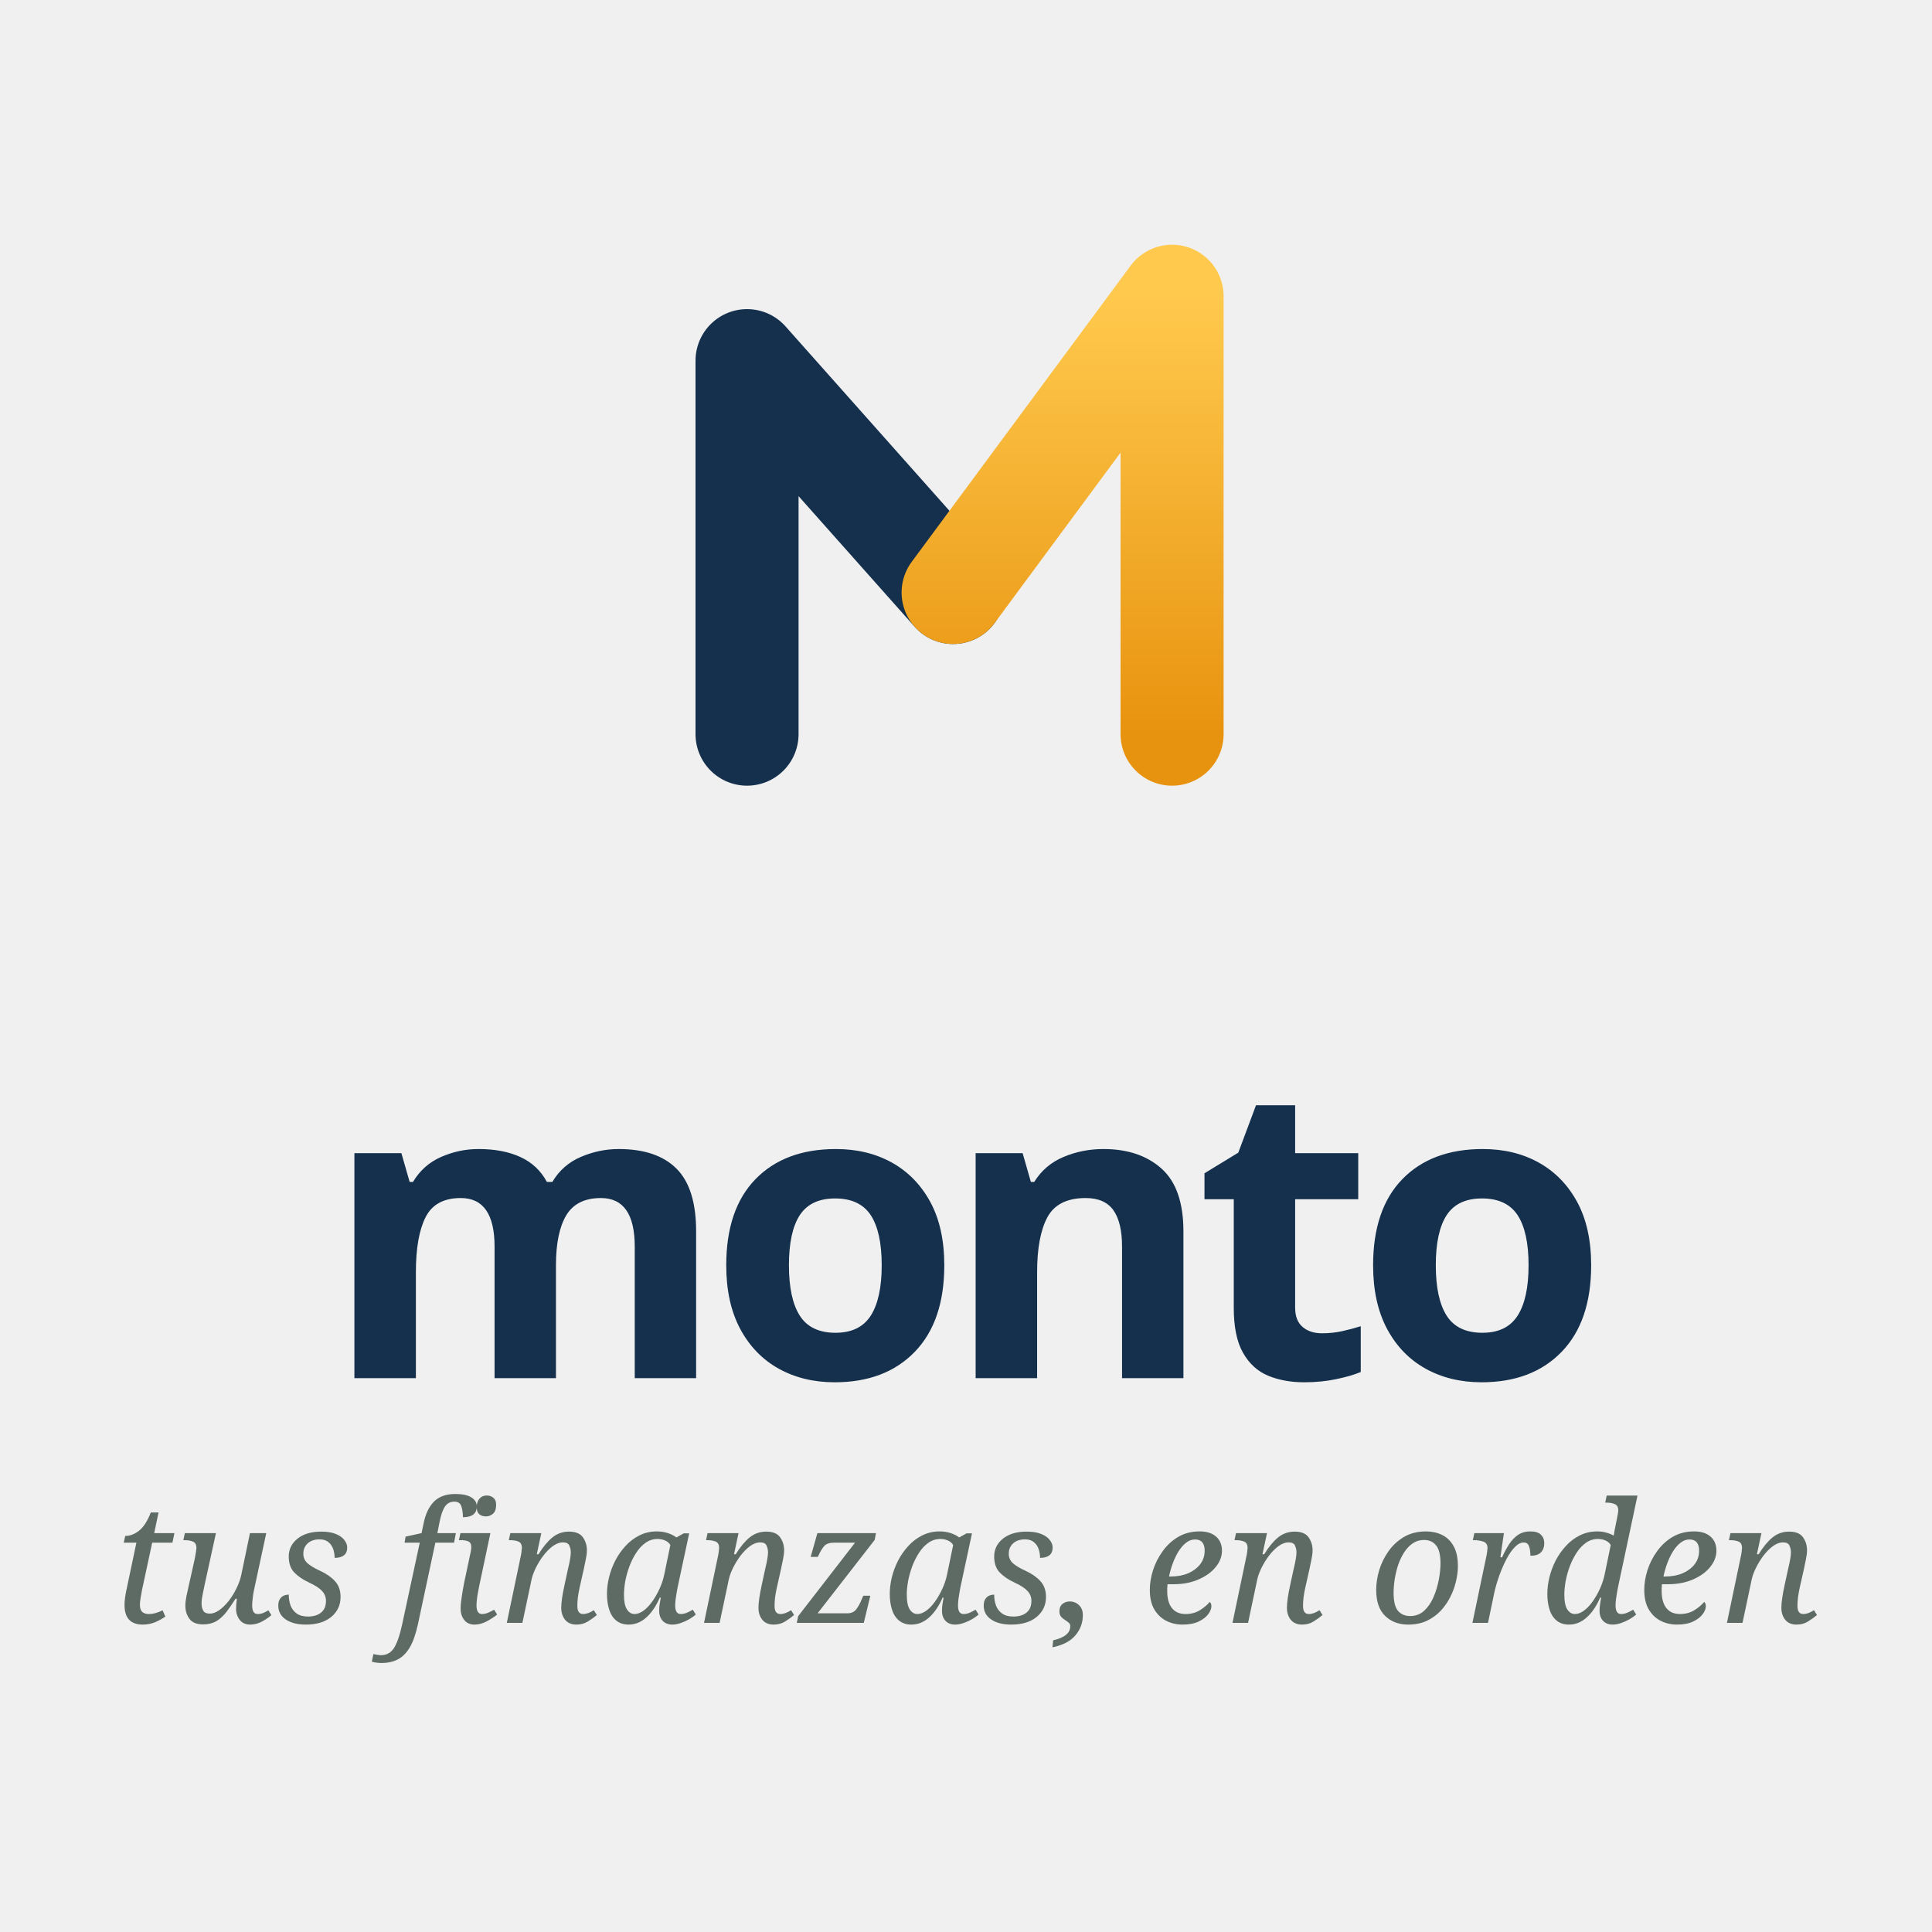
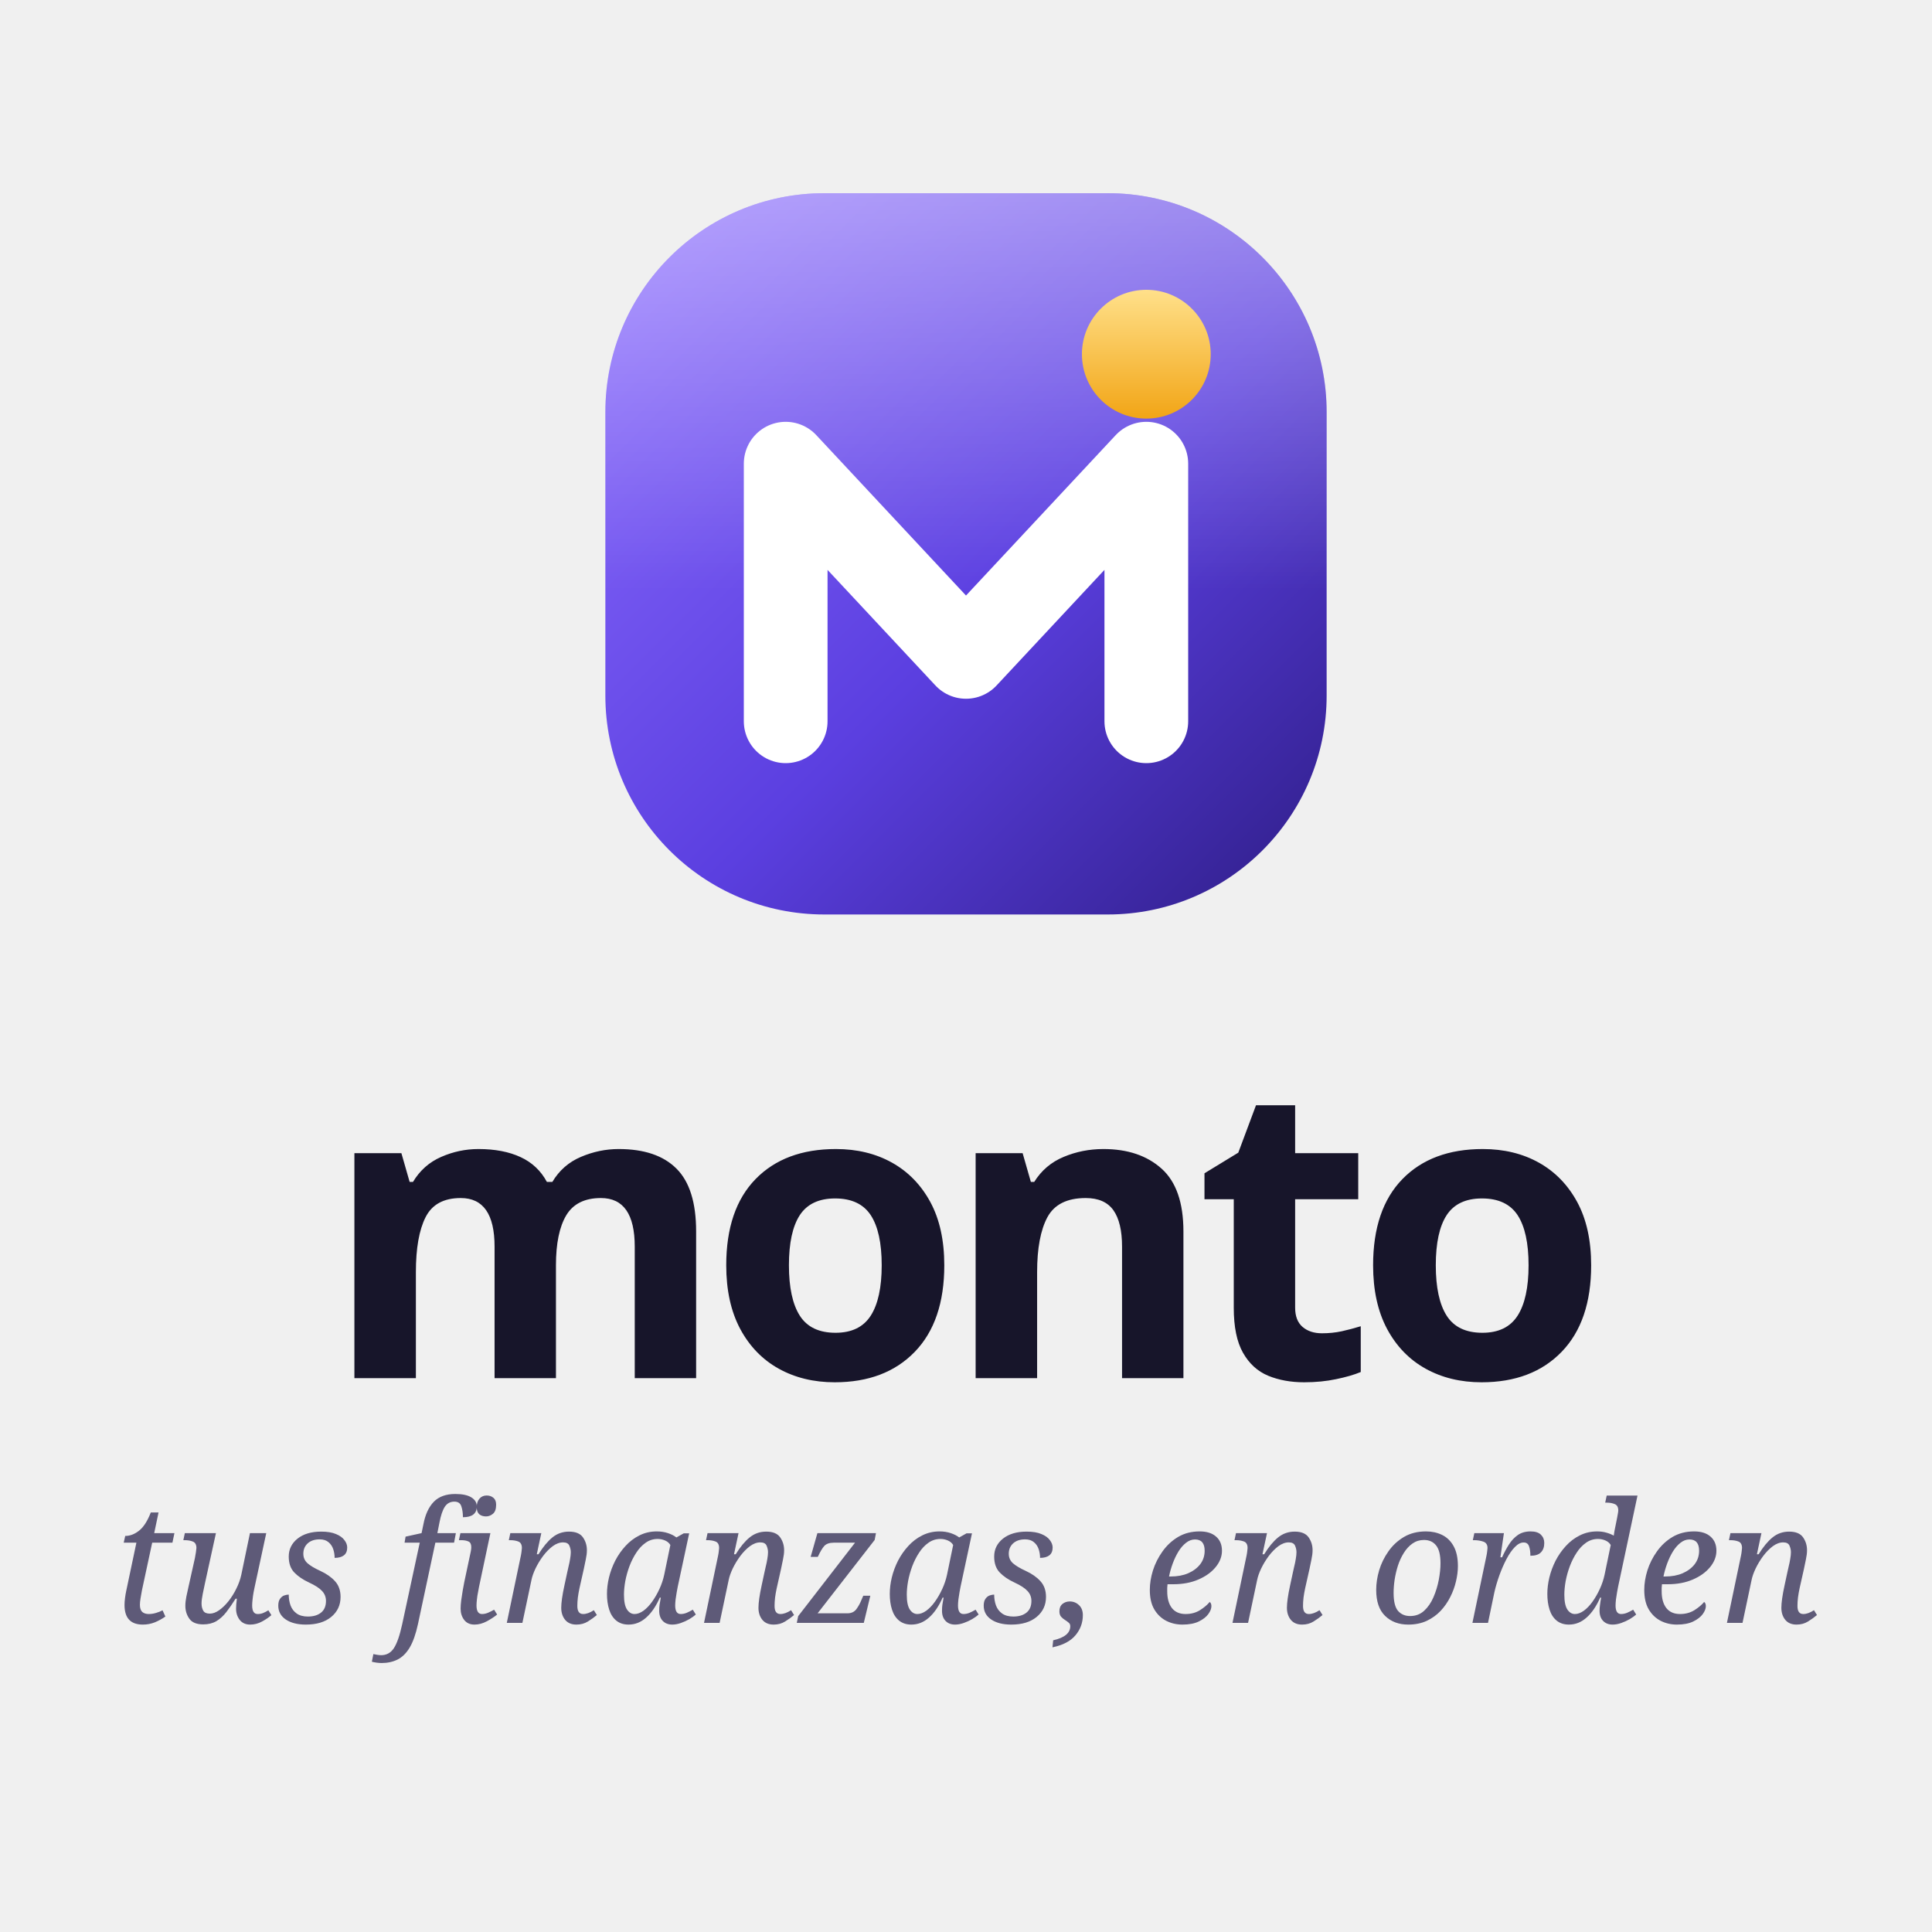
<svg xmlns="http://www.w3.org/2000/svg" viewBox="0 0 300 300">
  <defs>
+     <linearGradient id="bg" x1="0" y1="0" x2="1" y2="1">
+       <stop offset="0" stop-color="#8B6CFF" />
+       <stop offset=".55" stop-color="#5B3FE0" />
+       <stop offset="1" stop-color="#2E1D86" />
+     </linearGradient>
+     <linearGradient id="shine" x1="0" y1="0" x2="0" y2="1">
+       <stop offset="0" stop-color="#fff" stop-opacity=".38" />
+       <stop offset=".55" stop-color="#fff" stop-opacity="0" />
+     </linearGradient>
    <linearGradient id="gold" x1="0" y1="1" x2="0" y2="0">
-       <stop offset="0" stop-color="#E8930F" />
-       <stop offset="1" stop-color="#FFC94D" />
+       <stop offset="0" stop-color="#F2A516" />
+       <stop offset="1" stop-color="#FFE08A" />
    </linearGradient>
  </defs>
-   <g transform="translate(90 20)">
-     <path d="M26 94V36L58 72" stroke="#14304D" stroke-width="16" stroke-linecap="round" stroke-linejoin="round" fill="none" />
-     <path d="M58 72L92 26V94" stroke="url(#gold)" stroke-width="16" stroke-linecap="round" stroke-linejoin="round" fill="none" />
+   <g transform="translate(90 26)">
+     <rect x="4" y="4" width="112" height="112" rx="34" fill="url(#bg)" />
+     <rect x="4" y="4" width="112" height="112" rx="34" fill="url(#shine)" />
+     <path d="M32 86V46l28 30 28-30v40" stroke="#fff" stroke-width="13" stroke-linecap="round" stroke-linejoin="round" fill="none" />
+     <circle cx="88" cy="29" r="10" fill="url(#gold)" />
  </g>
-   <text x="150" y="214" text-anchor="middle" font-family="'Inter Tight Variable','Inter Tight','Segoe UI',sans-serif" font-size="64" font-weight="700" letter-spacing="-3" fill="#14304D">monto</text>
-   <text x="150" y="252" text-anchor="middle" font-family="'Instrument Serif',Georgia,serif" font-style="italic" font-size="26" fill="#5E6B64">tus finanzas, en orden</text>
+   <text x="150" y="214" text-anchor="middle" font-family="'Inter Tight Variable','Inter Tight','Segoe UI',sans-serif" font-size="64" font-weight="700" letter-spacing="-3" fill="#17152A">monto</text>
+   <text x="150" y="252" text-anchor="middle" font-family="'Instrument Serif',Georgia,serif" font-style="italic" font-size="26" fill="#5E5A78">tus finanzas, en orden</text>
</svg>
